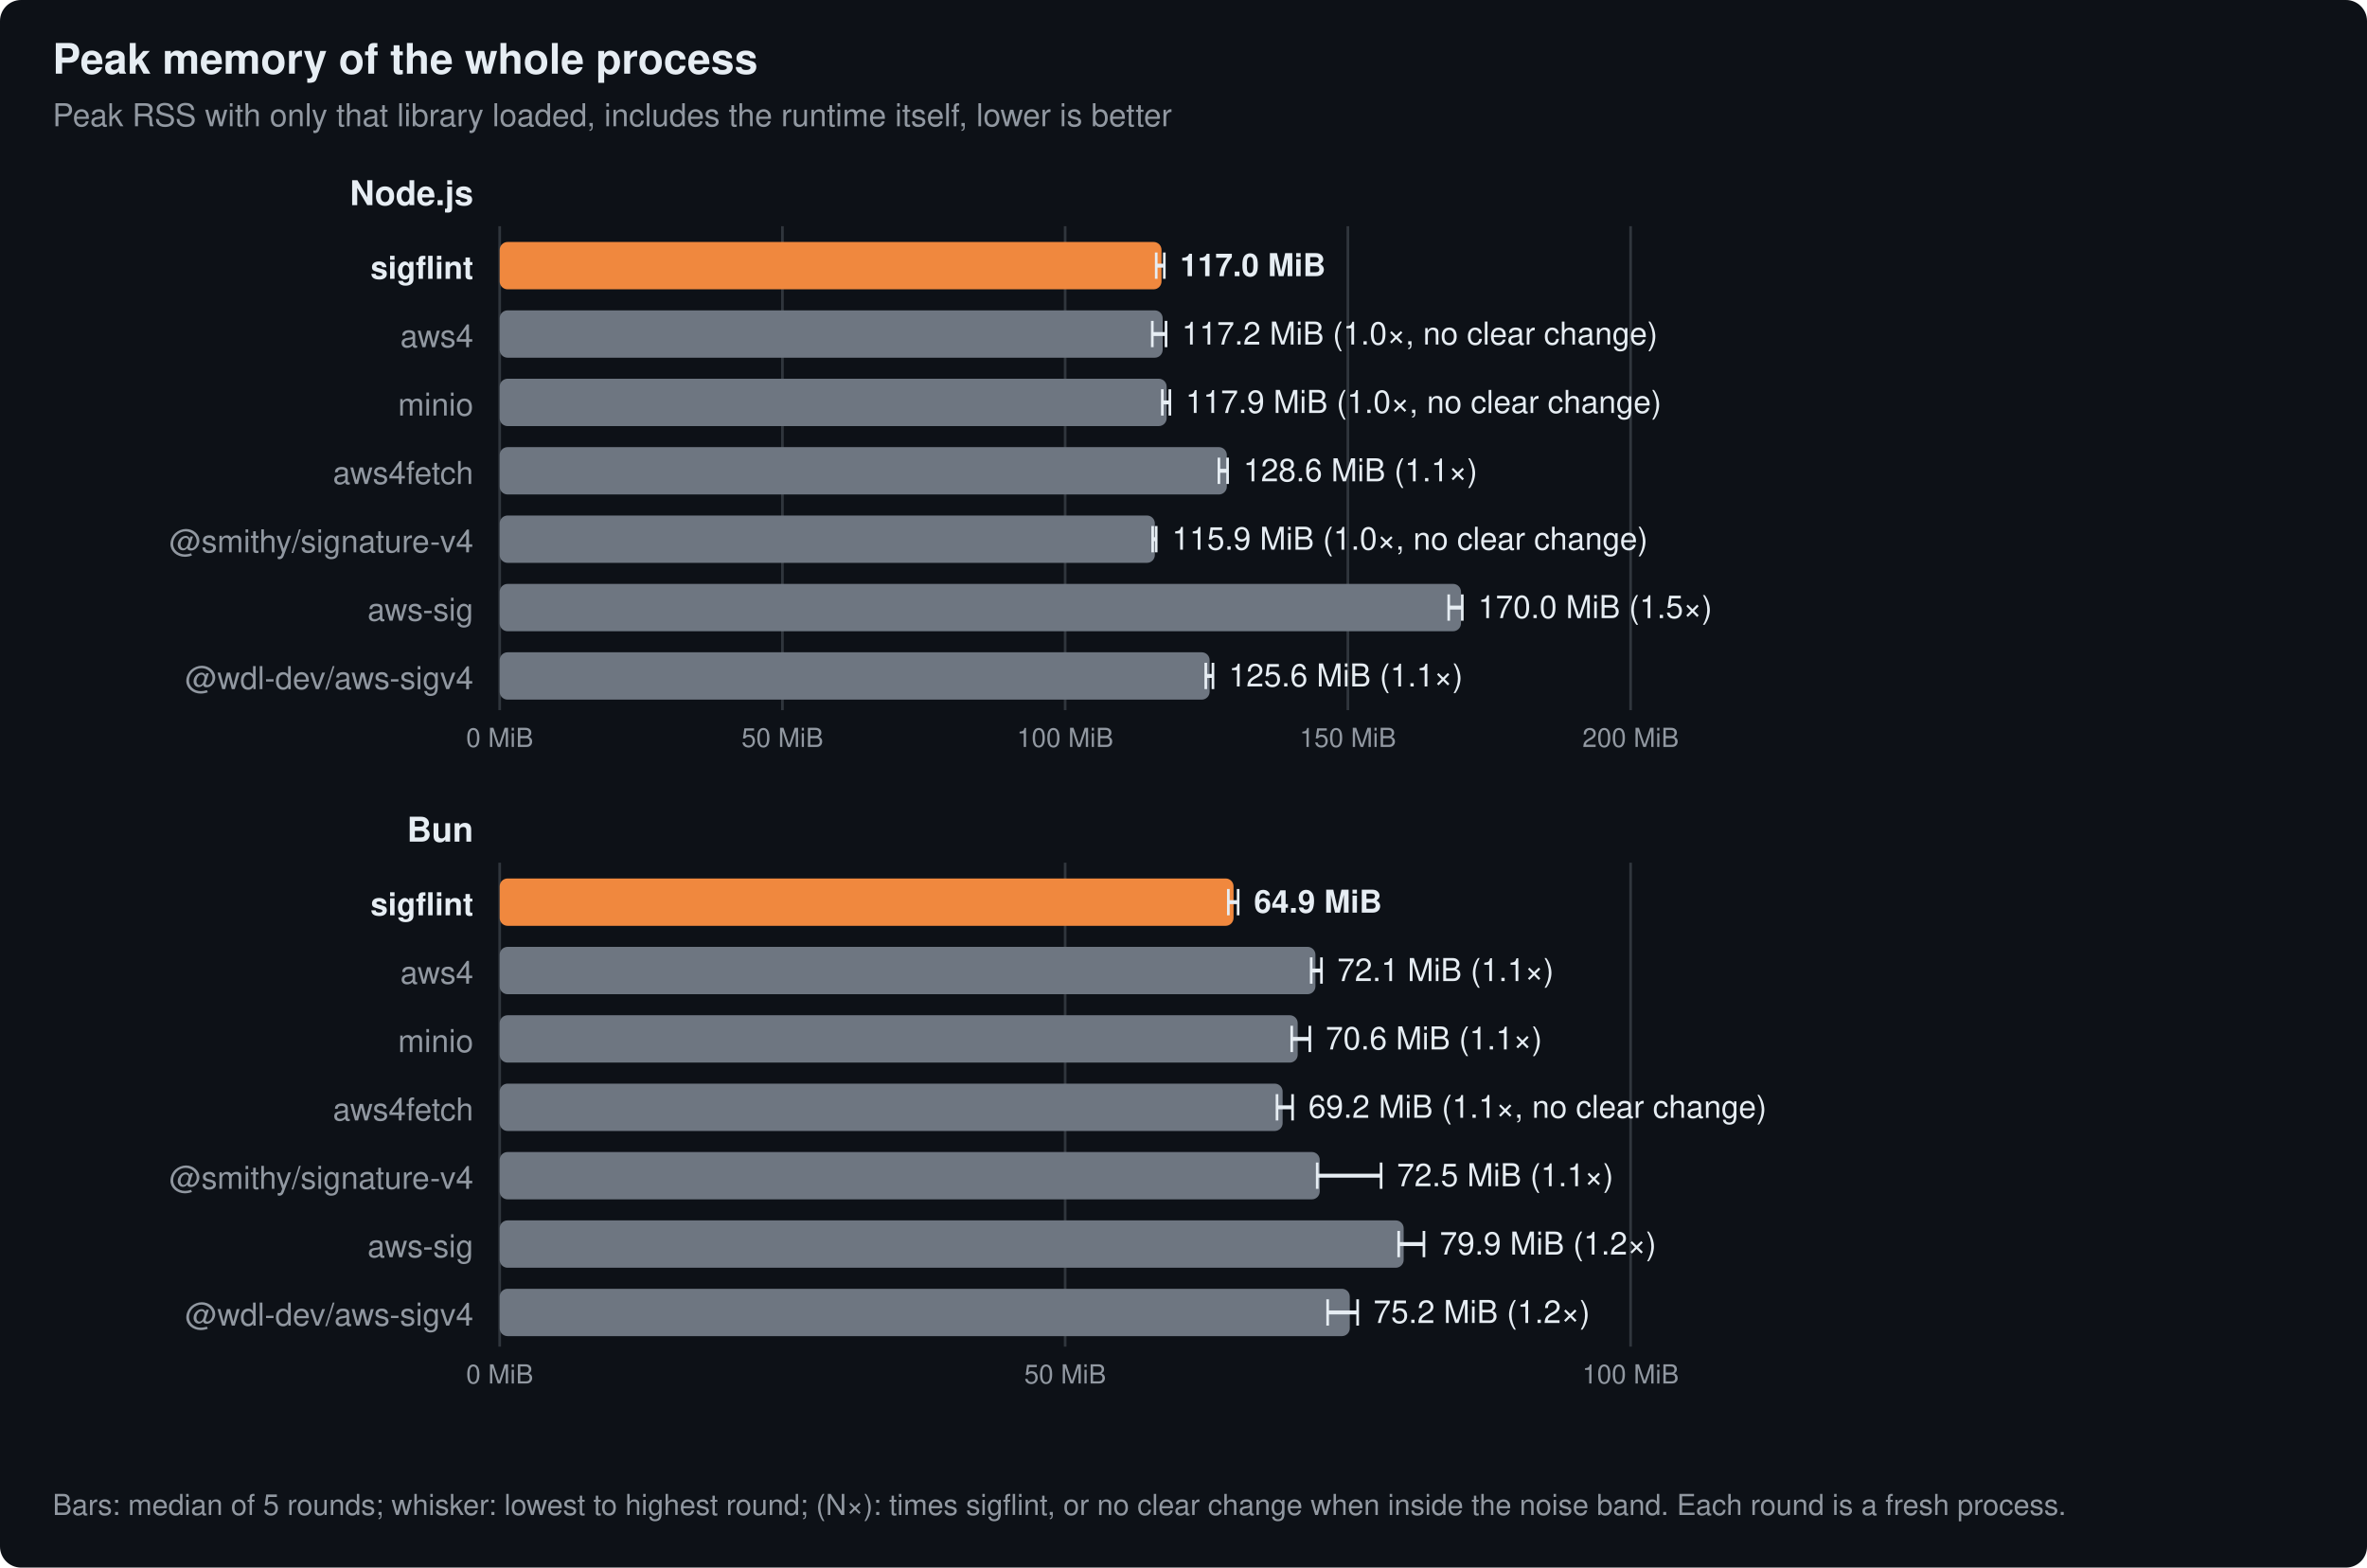
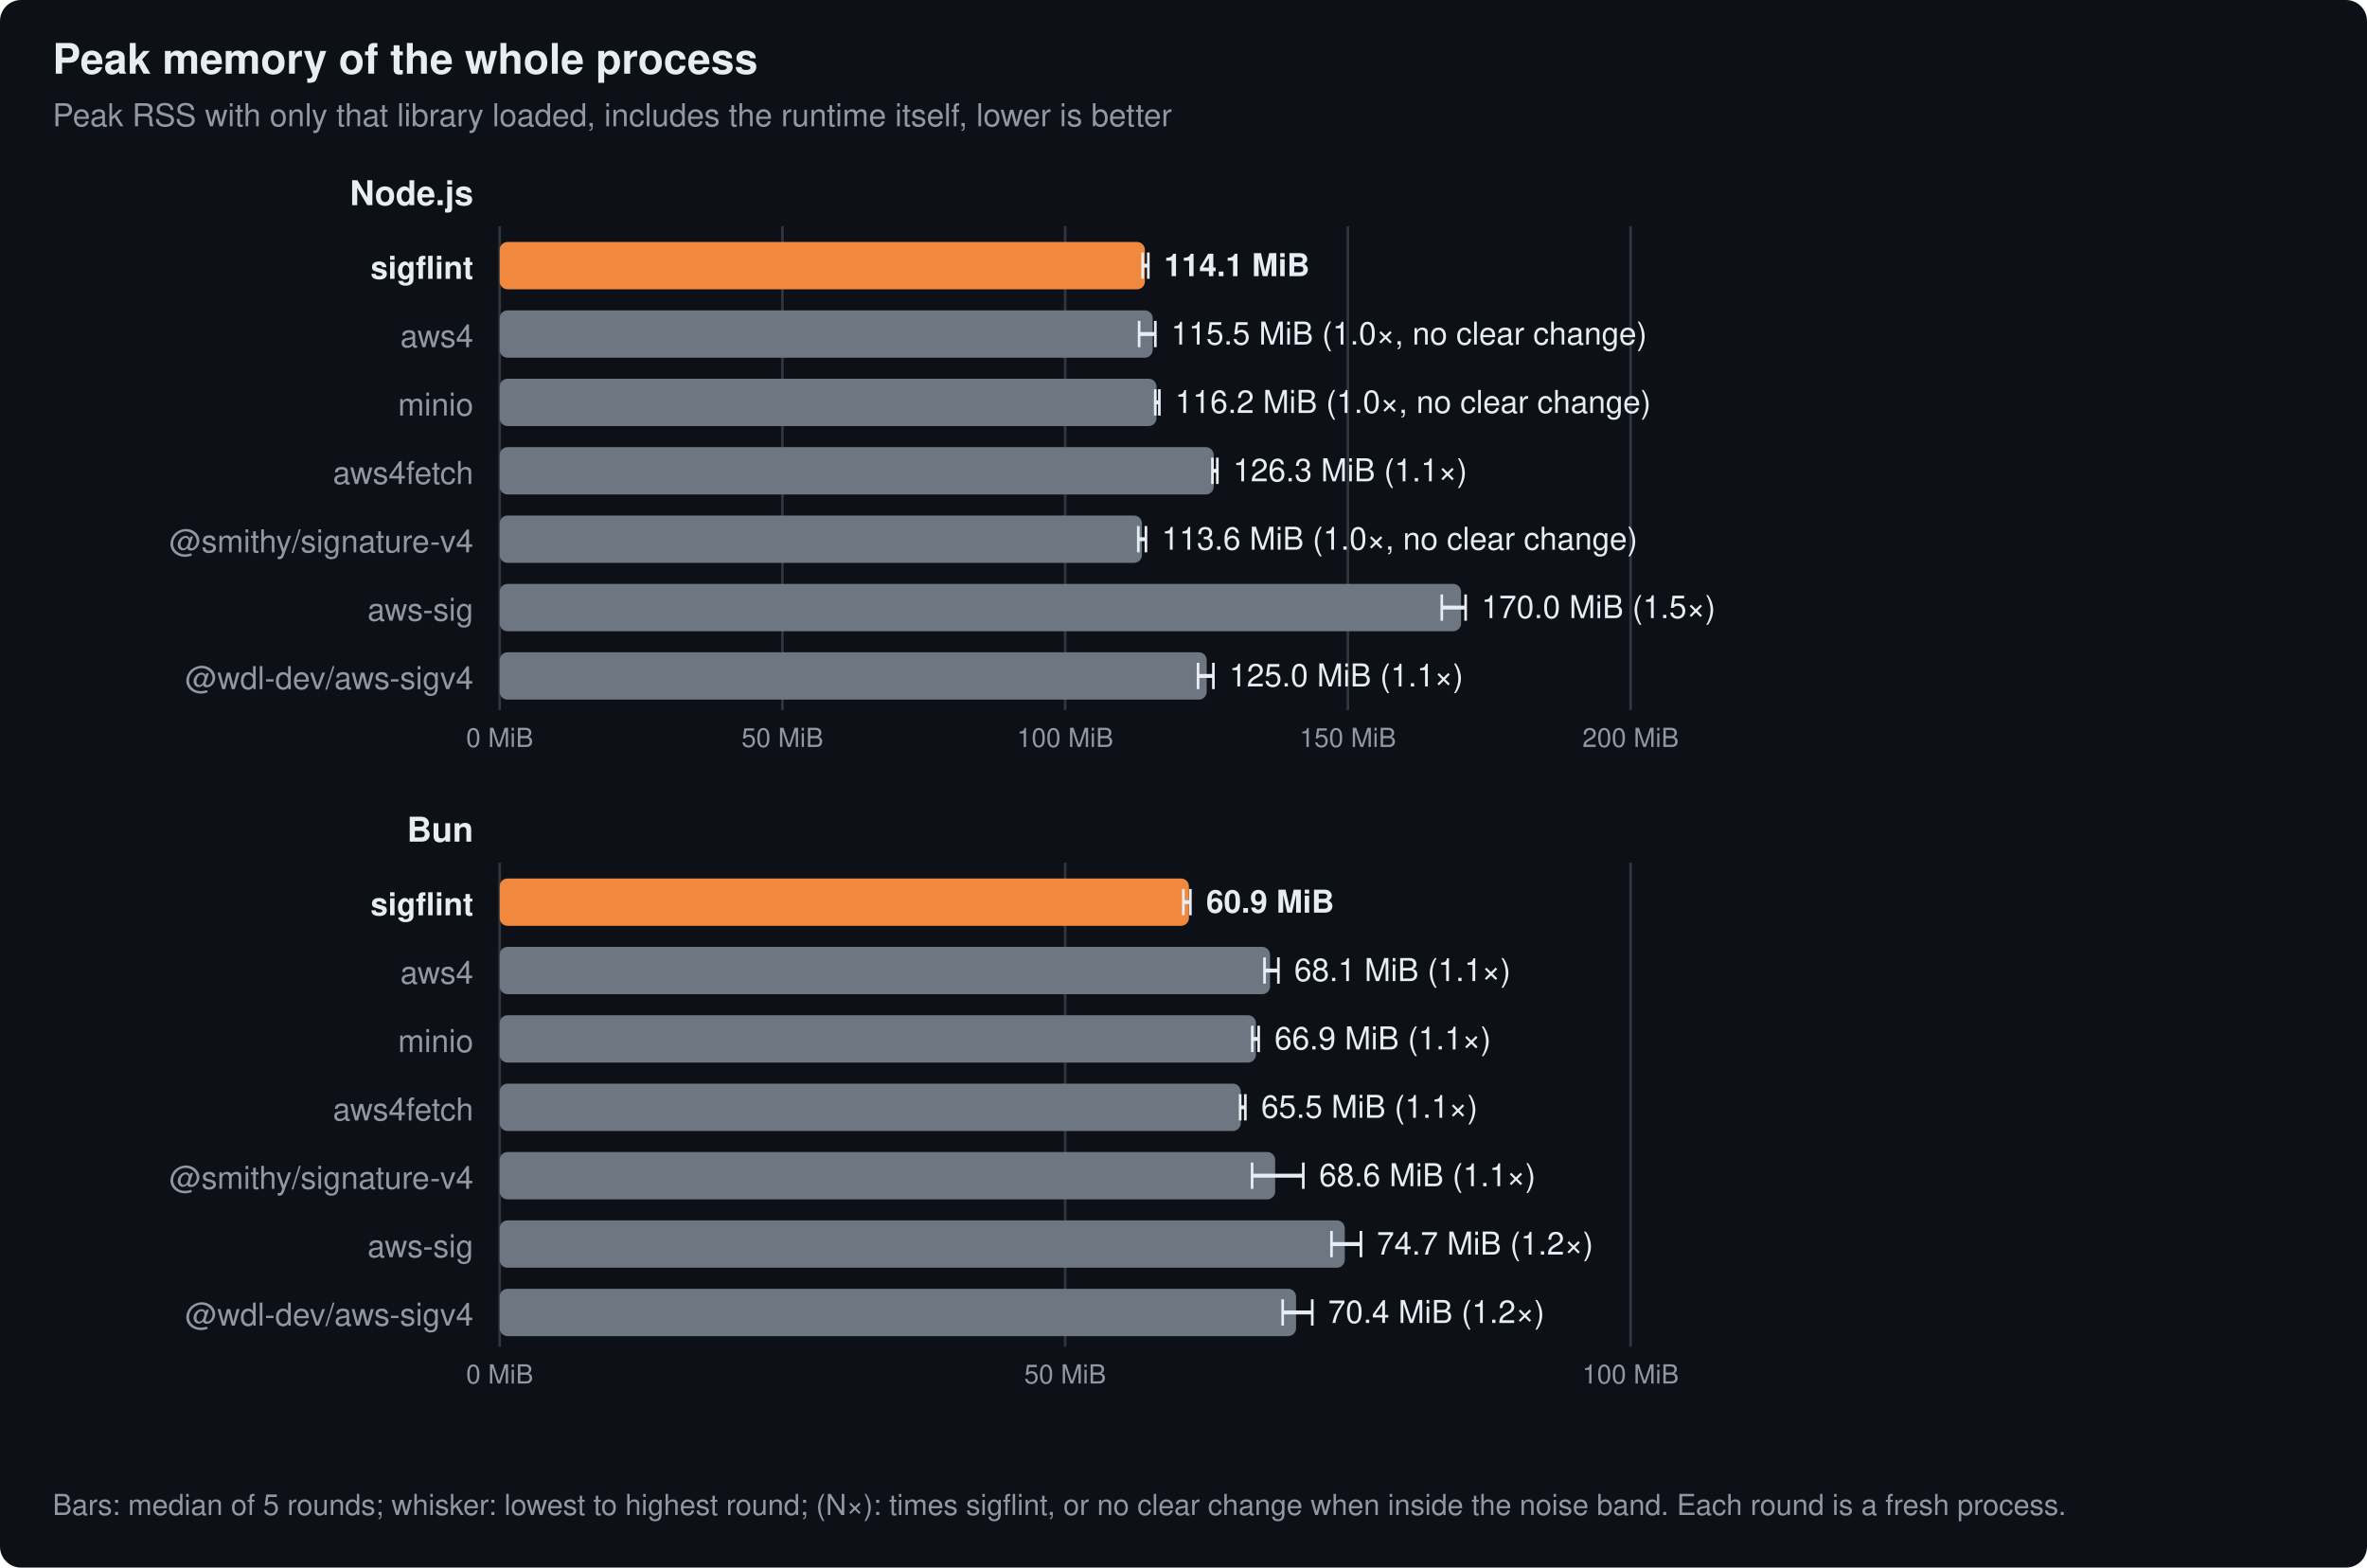
<svg xmlns="http://www.w3.org/2000/svg" width="900" height="596" viewBox="0 0 900 596" role="img" aria-labelledby="t" font-family="-apple-system,BlinkMacSystemFont,'Segoe UI',Helvetica,Arial,sans-serif">
  <rect width="900" height="596" rx="8" fill="#0d1117" />
  <text x="20" y="28" font-size="16" fill="#e6edf3" text-anchor="start" font-weight="600">Peak memory of the whole process</text>
  <text x="20" y="48" font-size="12" fill="#9198a1" text-anchor="start" font-weight="400">Peak RSS with only that library loaded, includes the runtime itself, lower is better</text>
  <text x="180" y="78" font-size="13" fill="#e6edf3" text-anchor="end" font-weight="700">Node.js</text>
  <line x1="190" y1="86" x2="190" y2="270" stroke="#30363d" />
  <text x="190" y="284" font-size="10" fill="#9198a1" text-anchor="middle" font-weight="400">0 MiB</text>
  <line x1="297.5" y1="86" x2="297.5" y2="270" stroke="#30363d" />
  <text x="297.5" y="284" font-size="10" fill="#9198a1" text-anchor="middle" font-weight="400">50 MiB</text>
  <line x1="405" y1="86" x2="405" y2="270" stroke="#30363d" />
  <text x="405" y="284" font-size="10" fill="#9198a1" text-anchor="middle" font-weight="400">100 MiB</text>
  <line x1="512.5" y1="86" x2="512.5" y2="270" stroke="#30363d" />
  <text x="512.5" y="284" font-size="10" fill="#9198a1" text-anchor="middle" font-weight="400">150 MiB</text>
  <line x1="620" y1="86" x2="620" y2="270" stroke="#30363d" />
  <text x="620" y="284" font-size="10" fill="#9198a1" text-anchor="middle" font-weight="400">200 MiB</text>
  <text x="180" y="106" font-size="12" fill="#e6edf3" text-anchor="end" font-weight="700">sigflint</text>
-   <rect x="190" y="92" width="251.642" height="18" rx="3" fill="#f0883e" />
-   <line x1="439.627" y1="101" x2="442.701" y2="101" stroke="#e6edf3" stroke-width="1.5" />
-   <line x1="439.627" y1="96" x2="439.627" y2="106" stroke="#e6edf3" />
-   <line x1="442.701" y1="96" x2="442.701" y2="106" stroke="#e6edf3" />
-   <text x="448.701" y="105" font-size="12" fill="#e6edf3" text-anchor="start" font-weight="700">117.0 MiB</text>
+   <rect x="190" y="92" width="245.327" height="18" rx="3" fill="#f0883e" />
+   <line x1="434.453" y1="101" x2="436.62" y2="101" stroke="#e6edf3" stroke-width="1.5" />
+   <line x1="434.453" y1="96" x2="434.453" y2="106" stroke="#e6edf3" />
+   <line x1="436.62" y1="96" x2="436.62" y2="106" stroke="#e6edf3" />
+   <text x="442.62" y="105" font-size="12" fill="#e6edf3" text-anchor="start" font-weight="700">114.1 MiB</text>
  <text x="180" y="132" font-size="12" fill="#9198a1" text-anchor="end" font-weight="400">aws4</text>
-   <rect x="190" y="118" width="252.079" height="18" rx="3" fill="#6e7681" />
-   <line x1="438.14" y1="127" x2="443.356" y2="127" stroke="#e6edf3" stroke-width="1.5" />
-   <line x1="438.14" y1="122" x2="438.14" y2="132" stroke="#e6edf3" />
-   <line x1="443.356" y1="122" x2="443.356" y2="132" stroke="#e6edf3" />
-   <text x="449.356" y="131" font-size="12" fill="#e6edf3" text-anchor="start" font-weight="400">117.2 MiB  (1.0×, no clear change)</text>
+   <rect x="190" y="118" width="248.291" height="18" rx="3" fill="#6e7681" />
+   <line x1="433.126" y1="127" x2="439.291" y2="127" stroke="#e6edf3" stroke-width="1.5" />
+   <line x1="433.126" y1="122" x2="433.126" y2="132" stroke="#e6edf3" />
+   <line x1="439.291" y1="122" x2="439.291" y2="132" stroke="#e6edf3" />
+   <text x="445.291" y="131" font-size="12" fill="#e6edf3" text-anchor="start" font-weight="400">115.5 MiB  (1.0×, no clear change)</text>
  <text x="180" y="158" font-size="12" fill="#9198a1" text-anchor="end" font-weight="400">minio</text>
-   <rect x="190" y="144" width="253.591" height="18" rx="3" fill="#6e7681" />
-   <line x1="441.945" y1="153" x2="444.809" y2="153" stroke="#e6edf3" stroke-width="1.5" />
-   <line x1="441.945" y1="148" x2="441.945" y2="158" stroke="#e6edf3" />
-   <line x1="444.809" y1="148" x2="444.809" y2="158" stroke="#e6edf3" />
-   <text x="450.809" y="157" font-size="12" fill="#e6edf3" text-anchor="start" font-weight="400">117.9 MiB  (1.0×, no clear change)</text>
+   <rect x="190" y="144" width="249.736" height="18" rx="3" fill="#6e7681" />
+   <line x1="439.257" y1="153" x2="440.819" y2="153" stroke="#e6edf3" stroke-width="1.5" />
+   <line x1="439.257" y1="148" x2="439.257" y2="158" stroke="#e6edf3" />
+   <line x1="440.819" y1="148" x2="440.819" y2="158" stroke="#e6edf3" />
+   <text x="446.819" y="157" font-size="12" fill="#e6edf3" text-anchor="start" font-weight="400">116.2 MiB  (1.0×, no clear change)</text>
  <text x="180" y="184" font-size="12" fill="#9198a1" text-anchor="end" font-weight="400">aws4fetch</text>
-   <rect x="190" y="170" width="276.477" height="18" rx="3" fill="#6e7681" />
-   <line x1="463.462" y1="179" x2="466.762" y2="179" stroke="#e6edf3" stroke-width="1.5" />
-   <line x1="463.462" y1="174" x2="463.462" y2="184" stroke="#e6edf3" />
-   <line x1="466.762" y1="174" x2="466.762" y2="184" stroke="#e6edf3" />
-   <text x="472.762" y="183" font-size="12" fill="#e6edf3" text-anchor="start" font-weight="400">128.6 MiB  (1.1×)</text>
+   <rect x="190" y="170" width="271.496" height="18" rx="3" fill="#6e7681" />
+   <line x1="461.001" y1="179" x2="462.865" y2="179" stroke="#e6edf3" stroke-width="1.5" />
+   <line x1="461.001" y1="174" x2="461.001" y2="184" stroke="#e6edf3" />
+   <line x1="462.865" y1="174" x2="462.865" y2="184" stroke="#e6edf3" />
+   <text x="468.865" y="183" font-size="12" fill="#e6edf3" text-anchor="start" font-weight="400">126.3 MiB  (1.1×)</text>
  <text x="180" y="210" font-size="12" fill="#9198a1" text-anchor="end" font-weight="400">@smithy/signature-v4</text>
-   <rect x="190" y="196" width="249.106" height="18" rx="3" fill="#6e7681" />
-   <line x1="438.275" y1="205" x2="439.618" y2="205" stroke="#e6edf3" stroke-width="1.5" />
-   <line x1="438.275" y1="200" x2="438.275" y2="210" stroke="#e6edf3" />
-   <line x1="439.618" y1="200" x2="439.618" y2="210" stroke="#e6edf3" />
-   <text x="445.618" y="209" font-size="12" fill="#e6edf3" text-anchor="start" font-weight="400">115.9 MiB  (1.0×, no clear change)</text>
+   <rect x="190" y="196" width="244.193" height="18" rx="3" fill="#6e7681" />
+   <line x1="432.816" y1="205" x2="435.713" y2="205" stroke="#e6edf3" stroke-width="1.5" />
+   <line x1="432.816" y1="200" x2="432.816" y2="210" stroke="#e6edf3" />
+   <line x1="435.713" y1="200" x2="435.713" y2="210" stroke="#e6edf3" />
+   <text x="441.713" y="209" font-size="12" fill="#e6edf3" text-anchor="start" font-weight="400">113.6 MiB  (1.0×, no clear change)</text>
  <text x="180" y="236" font-size="12" fill="#9198a1" text-anchor="end" font-weight="400">aws-sig</text>
-   <rect x="190" y="222" width="365.508" height="18" rx="3" fill="#6e7681" />
-   <line x1="550.839" y1="231" x2="556.004" y2="231" stroke="#e6edf3" stroke-width="1.5" />
-   <line x1="550.839" y1="226" x2="550.839" y2="236" stroke="#e6edf3" />
-   <line x1="556.004" y1="226" x2="556.004" y2="236" stroke="#e6edf3" />
-   <text x="562.004" y="235" font-size="12" fill="#e6edf3" text-anchor="start" font-weight="400">170.0 MiB  (1.5×)</text>
+   <rect x="190" y="222" width="365.542" height="18" rx="3" fill="#6e7681" />
+   <line x1="548.21" y1="231" x2="557.272" y2="231" stroke="#e6edf3" stroke-width="1.5" />
+   <line x1="548.21" y1="226" x2="548.21" y2="236" stroke="#e6edf3" />
+   <line x1="557.272" y1="226" x2="557.272" y2="236" stroke="#e6edf3" />
+   <text x="563.272" y="235" font-size="12" fill="#e6edf3" text-anchor="start" font-weight="400">170.0 MiB  (1.5×)</text>
  <text x="180" y="262" font-size="12" fill="#9198a1" text-anchor="end" font-weight="400">@wdl-dev/aws-sigv4</text>
-   <rect x="190" y="248" width="269.934" height="18" rx="3" fill="#6e7681" />
-   <line x1="458.473" y1="257" x2="461.202" y2="257" stroke="#e6edf3" stroke-width="1.5" />
-   <line x1="458.473" y1="252" x2="458.473" y2="262" stroke="#e6edf3" />
-   <line x1="461.202" y1="252" x2="461.202" y2="262" stroke="#e6edf3" />
-   <text x="467.202" y="261" font-size="12" fill="#e6edf3" text-anchor="start" font-weight="400">125.6 MiB  (1.1×)</text>
+   <rect x="190" y="248" width="268.826" height="18" rx="3" fill="#6e7681" />
+   <line x1="455.533" y1="257" x2="461.37" y2="257" stroke="#e6edf3" stroke-width="1.5" />
+   <line x1="455.533" y1="252" x2="455.533" y2="262" stroke="#e6edf3" />
+   <line x1="461.37" y1="252" x2="461.37" y2="262" stroke="#e6edf3" />
+   <text x="467.37" y="261" font-size="12" fill="#e6edf3" text-anchor="start" font-weight="400">125.0 MiB  (1.1×)</text>
  <text x="180" y="320" font-size="13" fill="#e6edf3" text-anchor="end" font-weight="700">Bun</text>
  <line x1="190" y1="328" x2="190" y2="512" stroke="#30363d" />
  <text x="190" y="526" font-size="10" fill="#9198a1" text-anchor="middle" font-weight="400">0 MiB</text>
  <line x1="405" y1="328" x2="405" y2="512" stroke="#30363d" />
  <text x="405" y="526" font-size="10" fill="#9198a1" text-anchor="middle" font-weight="400">50 MiB</text>
  <line x1="620" y1="328" x2="620" y2="512" stroke="#30363d" />
  <text x="620" y="526" font-size="10" fill="#9198a1" text-anchor="middle" font-weight="400">100 MiB</text>
  <text x="180" y="348" font-size="12" fill="#e6edf3" text-anchor="end" font-weight="700">sigflint</text>
-   <rect x="190" y="334" width="279.03" height="18" rx="3" fill="#f0883e" />
-   <line x1="467.048" y1="343" x2="470.777" y2="343" stroke="#e6edf3" stroke-width="1.5" />
-   <line x1="467.048" y1="338" x2="467.048" y2="348" stroke="#e6edf3" />
-   <line x1="470.777" y1="338" x2="470.777" y2="348" stroke="#e6edf3" />
-   <text x="476.777" y="347" font-size="12" fill="#e6edf3" text-anchor="start" font-weight="700">64.9 MiB</text>
+   <rect x="190" y="334" width="262.065" height="18" rx="3" fill="#f0883e" />
+   <line x1="449.948" y1="343" x2="452.619" y2="343" stroke="#e6edf3" stroke-width="1.5" />
+   <line x1="449.948" y1="338" x2="449.948" y2="348" stroke="#e6edf3" />
+   <line x1="452.619" y1="338" x2="452.619" y2="348" stroke="#e6edf3" />
+   <text x="458.619" y="347" font-size="12" fill="#e6edf3" text-anchor="start" font-weight="700">60.9 MiB</text>
  <text x="180" y="374" font-size="12" fill="#9198a1" text-anchor="end" font-weight="400">aws4</text>
-   <rect x="190" y="360" width="310.171" height="18" rx="3" fill="#6e7681" />
-   <line x1="498.559" y1="369" x2="502.455" y2="369" stroke="#e6edf3" stroke-width="1.5" />
-   <line x1="498.559" y1="364" x2="498.559" y2="374" stroke="#e6edf3" />
-   <line x1="502.455" y1="364" x2="502.455" y2="374" stroke="#e6edf3" />
-   <text x="508.455" y="373" font-size="12" fill="#e6edf3" text-anchor="start" font-weight="400">72.1 MiB  (1.1×)</text>
+   <rect x="190" y="360" width="292.904" height="18" rx="3" fill="#6e7681" />
+   <line x1="480.804" y1="369" x2="486.079" y2="369" stroke="#e6edf3" stroke-width="1.5" />
+   <line x1="480.804" y1="364" x2="480.804" y2="374" stroke="#e6edf3" />
+   <line x1="486.079" y1="364" x2="486.079" y2="374" stroke="#e6edf3" />
+   <text x="492.079" y="373" font-size="12" fill="#e6edf3" text-anchor="start" font-weight="400">68.1 MiB  (1.1×)</text>
  <text x="180" y="400" font-size="12" fill="#9198a1" text-anchor="end" font-weight="400">minio</text>
-   <rect x="190" y="386" width="303.419" height="18" rx="3" fill="#6e7681" />
-   <line x1="491.151" y1="395" x2="498.038" y2="395" stroke="#e6edf3" stroke-width="1.5" />
-   <line x1="491.151" y1="390" x2="491.151" y2="400" stroke="#e6edf3" />
-   <line x1="498.038" y1="390" x2="498.038" y2="400" stroke="#e6edf3" />
-   <text x="504.038" y="399" font-size="12" fill="#e6edf3" text-anchor="start" font-weight="400">70.6 MiB  (1.1×)</text>
+   <rect x="190" y="386" width="287.529" height="18" rx="3" fill="#6e7681" />
+   <line x1="476.152" y1="395" x2="478.587" y2="395" stroke="#e6edf3" stroke-width="1.5" />
+   <line x1="476.152" y1="390" x2="476.152" y2="400" stroke="#e6edf3" />
+   <line x1="478.587" y1="390" x2="478.587" y2="400" stroke="#e6edf3" />
+   <text x="484.587" y="399" font-size="12" fill="#e6edf3" text-anchor="start" font-weight="400">66.9 MiB  (1.1×)</text>
  <text x="180" y="426" font-size="12" fill="#9198a1" text-anchor="end" font-weight="400">aws4fetch</text>
-   <rect x="190" y="412" width="297.691" height="18" rx="3" fill="#6e7681" />
-   <line x1="485.558" y1="421" x2="491.47" y2="421" stroke="#e6edf3" stroke-width="1.5" />
-   <line x1="485.558" y1="416" x2="485.558" y2="426" stroke="#e6edf3" />
-   <line x1="491.47" y1="416" x2="491.47" y2="426" stroke="#e6edf3" />
-   <text x="497.47" y="425" font-size="12" fill="#e6edf3" text-anchor="start" font-weight="400">69.2 MiB  (1.1×, no clear change)</text>
+   <rect x="190" y="412" width="281.768" height="18" rx="3" fill="#6e7681" />
+   <line x1="471.549" y1="421" x2="473.514" y2="421" stroke="#e6edf3" stroke-width="1.5" />
+   <line x1="471.549" y1="416" x2="471.549" y2="426" stroke="#e6edf3" />
+   <line x1="473.514" y1="416" x2="473.514" y2="426" stroke="#e6edf3" />
+   <text x="479.514" y="425" font-size="12" fill="#e6edf3" text-anchor="start" font-weight="400">65.5 MiB  (1.1×)</text>
  <text x="180" y="452" font-size="12" fill="#9198a1" text-anchor="end" font-weight="400">@smithy/signature-v4</text>
-   <rect x="190" y="438" width="311.8" height="18" rx="3" fill="#6e7681" />
-   <line x1="500.843" y1="447" x2="525.131" y2="447" stroke="#e6edf3" stroke-width="1.5" />
-   <line x1="500.843" y1="442" x2="500.843" y2="452" stroke="#e6edf3" />
-   <line x1="525.131" y1="442" x2="525.131" y2="452" stroke="#e6edf3" />
-   <text x="531.131" y="451" font-size="12" fill="#e6edf3" text-anchor="start" font-weight="400">72.5 MiB  (1.1×)</text>
+   <rect x="190" y="438" width="294.852" height="18" rx="3" fill="#6e7681" />
+   <line x1="476.084" y1="447" x2="495.552" y2="447" stroke="#e6edf3" stroke-width="1.5" />
+   <line x1="476.084" y1="442" x2="476.084" y2="452" stroke="#e6edf3" />
+   <line x1="495.552" y1="442" x2="495.552" y2="452" stroke="#e6edf3" />
+   <text x="501.552" y="451" font-size="12" fill="#e6edf3" text-anchor="start" font-weight="400">68.6 MiB  (1.1×)</text>
  <text x="180" y="478" font-size="12" fill="#9198a1" text-anchor="end" font-weight="400">aws-sig</text>
-   <rect x="190" y="464" width="343.714" height="18" rx="3" fill="#6e7681" />
-   <line x1="531.816" y1="473" x2="541.424" y2="473" stroke="#e6edf3" stroke-width="1.5" />
-   <line x1="531.816" y1="468" x2="531.816" y2="478" stroke="#e6edf3" />
-   <line x1="541.424" y1="468" x2="541.424" y2="478" stroke="#e6edf3" />
-   <text x="547.424" y="477" font-size="12" fill="#e6edf3" text-anchor="start" font-weight="400">79.9 MiB  (1.2×)</text>
+   <rect x="190" y="464" width="321.324" height="18" rx="3" fill="#6e7681" />
+   <line x1="506.268" y1="473" x2="517.472" y2="473" stroke="#e6edf3" stroke-width="1.5" />
+   <line x1="506.268" y1="468" x2="506.268" y2="478" stroke="#e6edf3" />
+   <line x1="517.472" y1="468" x2="517.472" y2="478" stroke="#e6edf3" />
+   <text x="523.472" y="477" font-size="12" fill="#e6edf3" text-anchor="start" font-weight="400">74.7 MiB  (1.2×)</text>
  <text x="180" y="504" font-size="12" fill="#9198a1" text-anchor="end" font-weight="400">@wdl-dev/aws-sigv4</text>
-   <rect x="190" y="490" width="323.222" height="18" rx="3" fill="#6e7681" />
-   <line x1="504.807" y1="499" x2="516.212" y2="499" stroke="#e6edf3" stroke-width="1.5" />
-   <line x1="504.807" y1="494" x2="504.807" y2="504" stroke="#e6edf3" />
-   <line x1="516.212" y1="494" x2="516.212" y2="504" stroke="#e6edf3" />
-   <text x="522.212" y="503" font-size="12" fill="#e6edf3" text-anchor="start" font-weight="400">75.2 MiB  (1.2×)</text>
+   <rect x="190" y="490" width="302.797" height="18" rx="3" fill="#6e7681" />
+   <line x1="487.708" y1="499" x2="498.962" y2="499" stroke="#e6edf3" stroke-width="1.5" />
+   <line x1="487.708" y1="494" x2="487.708" y2="504" stroke="#e6edf3" />
+   <line x1="498.962" y1="494" x2="498.962" y2="504" stroke="#e6edf3" />
+   <text x="504.962" y="503" font-size="12" fill="#e6edf3" text-anchor="start" font-weight="400">70.4 MiB  (1.2×)</text>
  <text x="20" y="576" font-size="11" fill="#9198a1" text-anchor="start" font-weight="400">Bars: median of 5 rounds; whisker: lowest to highest round; (N×): times sigflint, or no clear change when inside the noise band. Each round is a fresh process.</text>
</svg>
